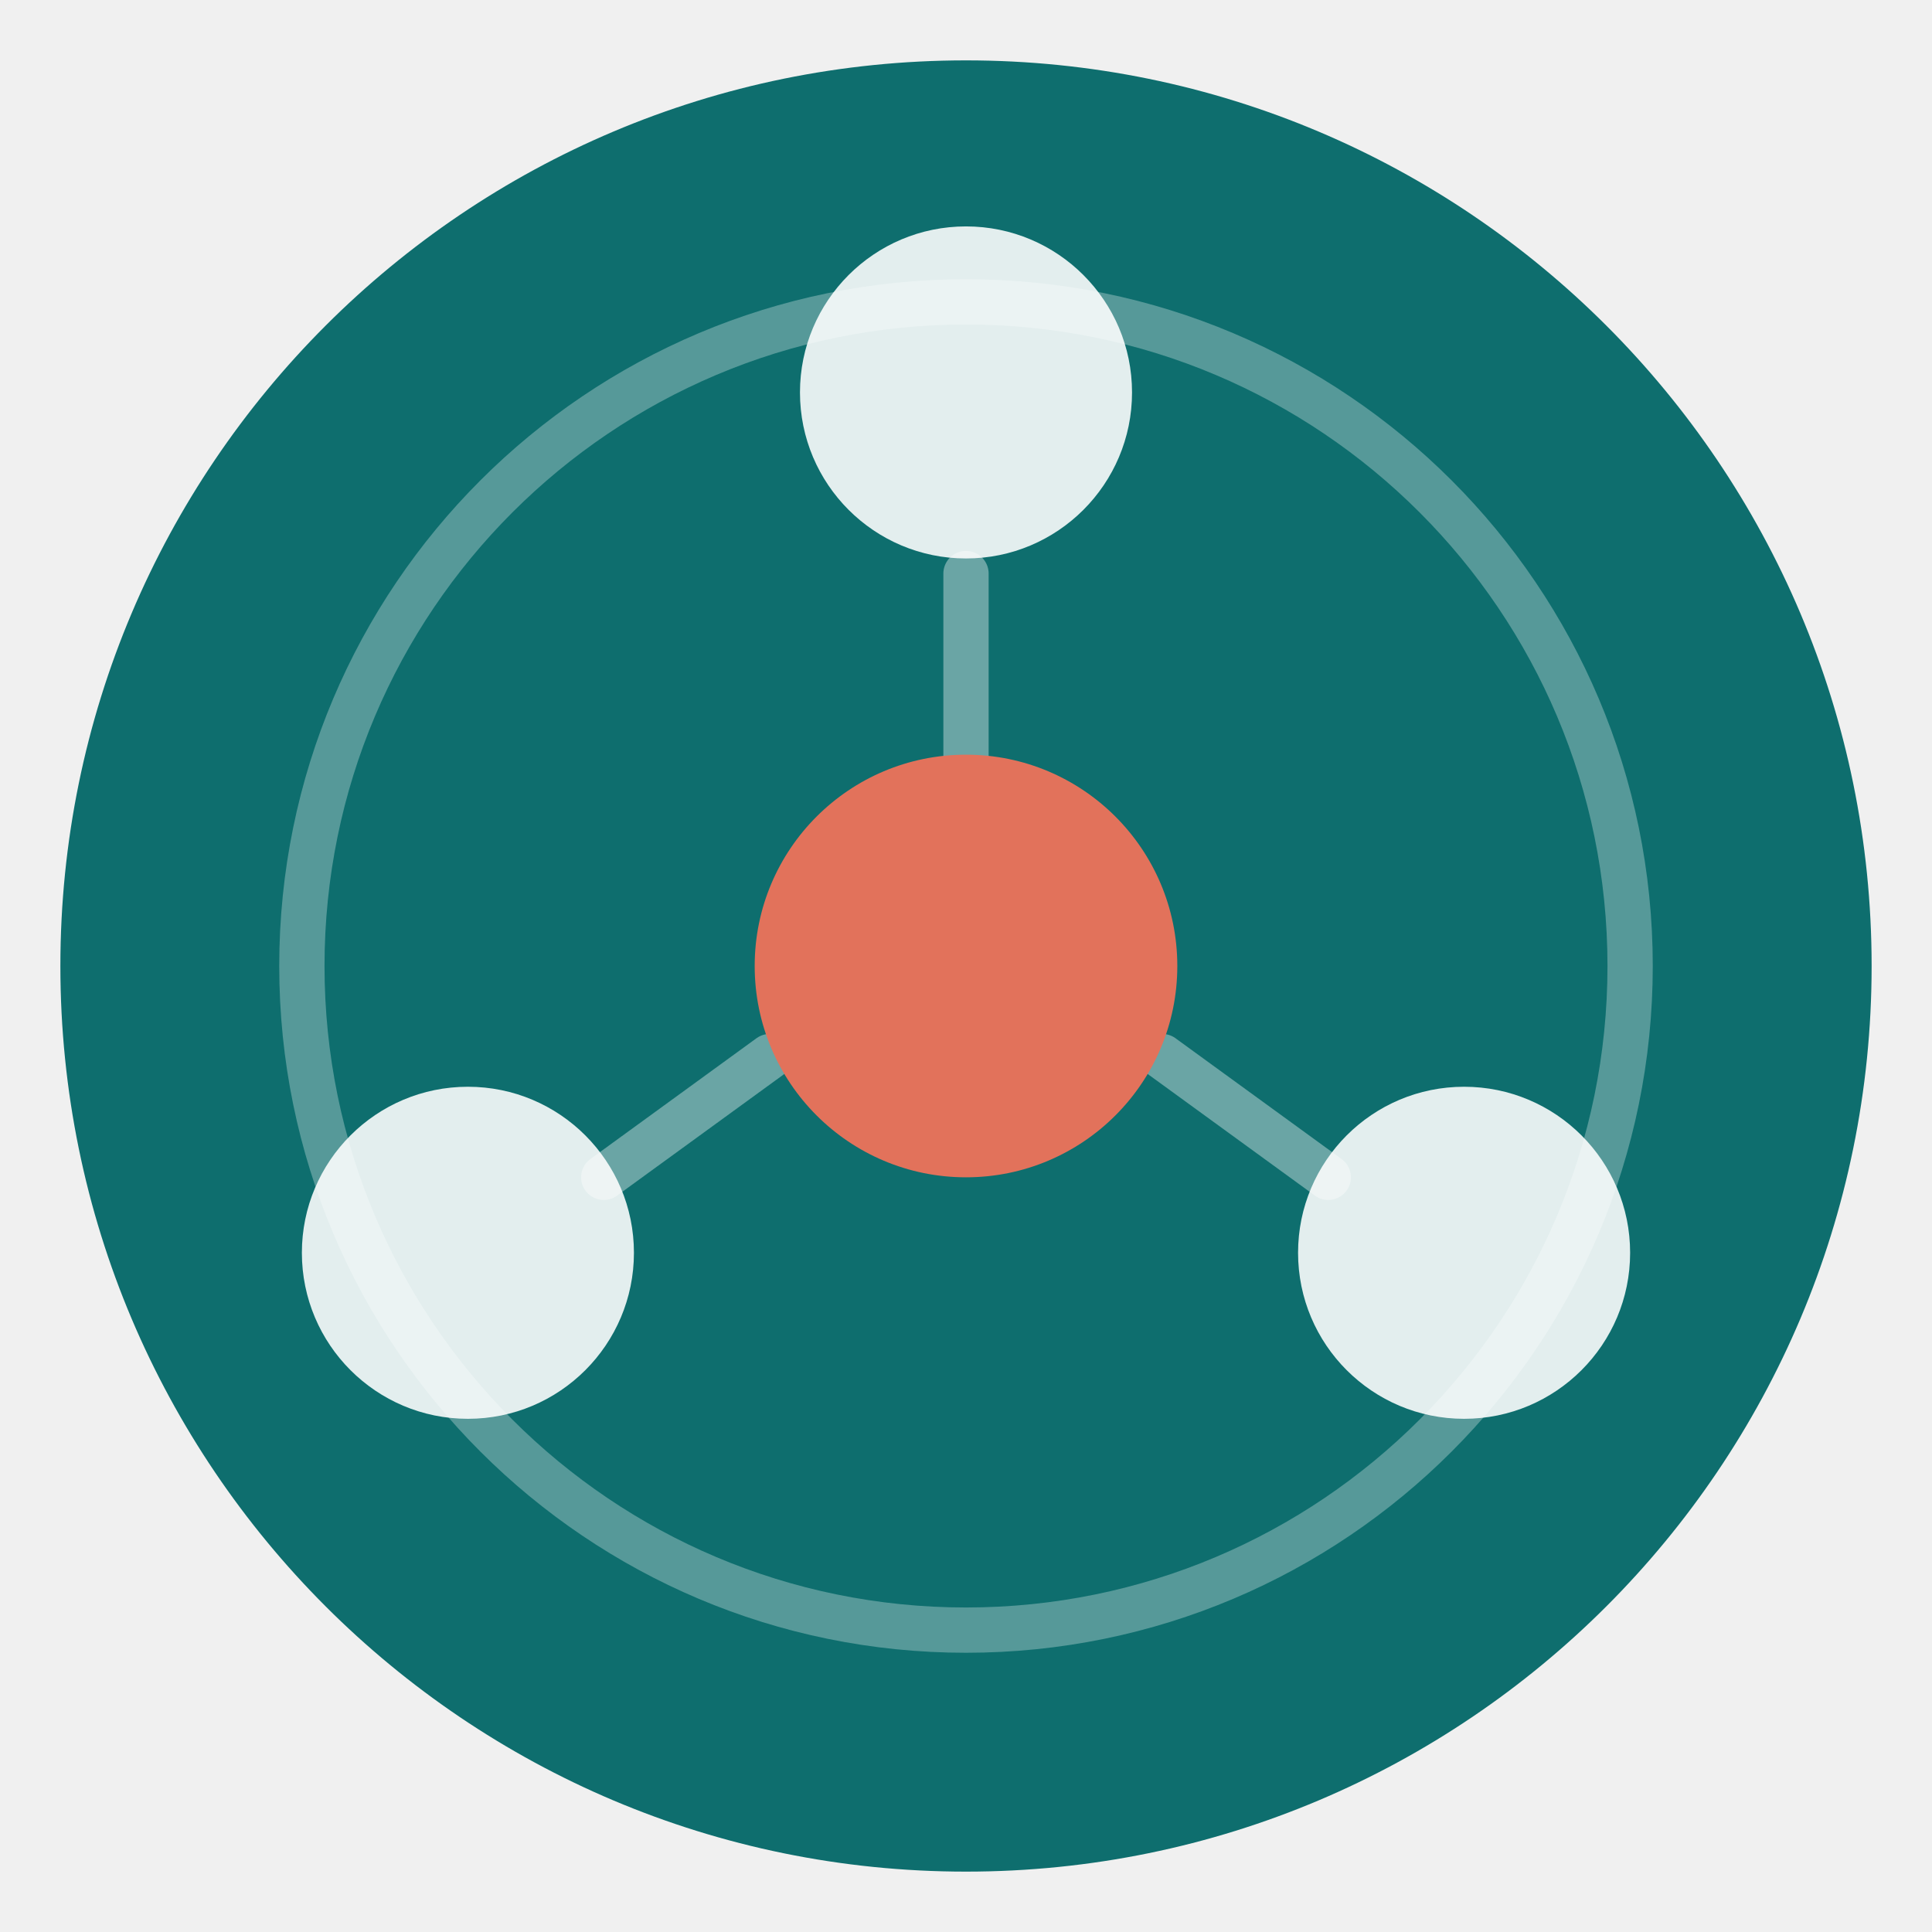
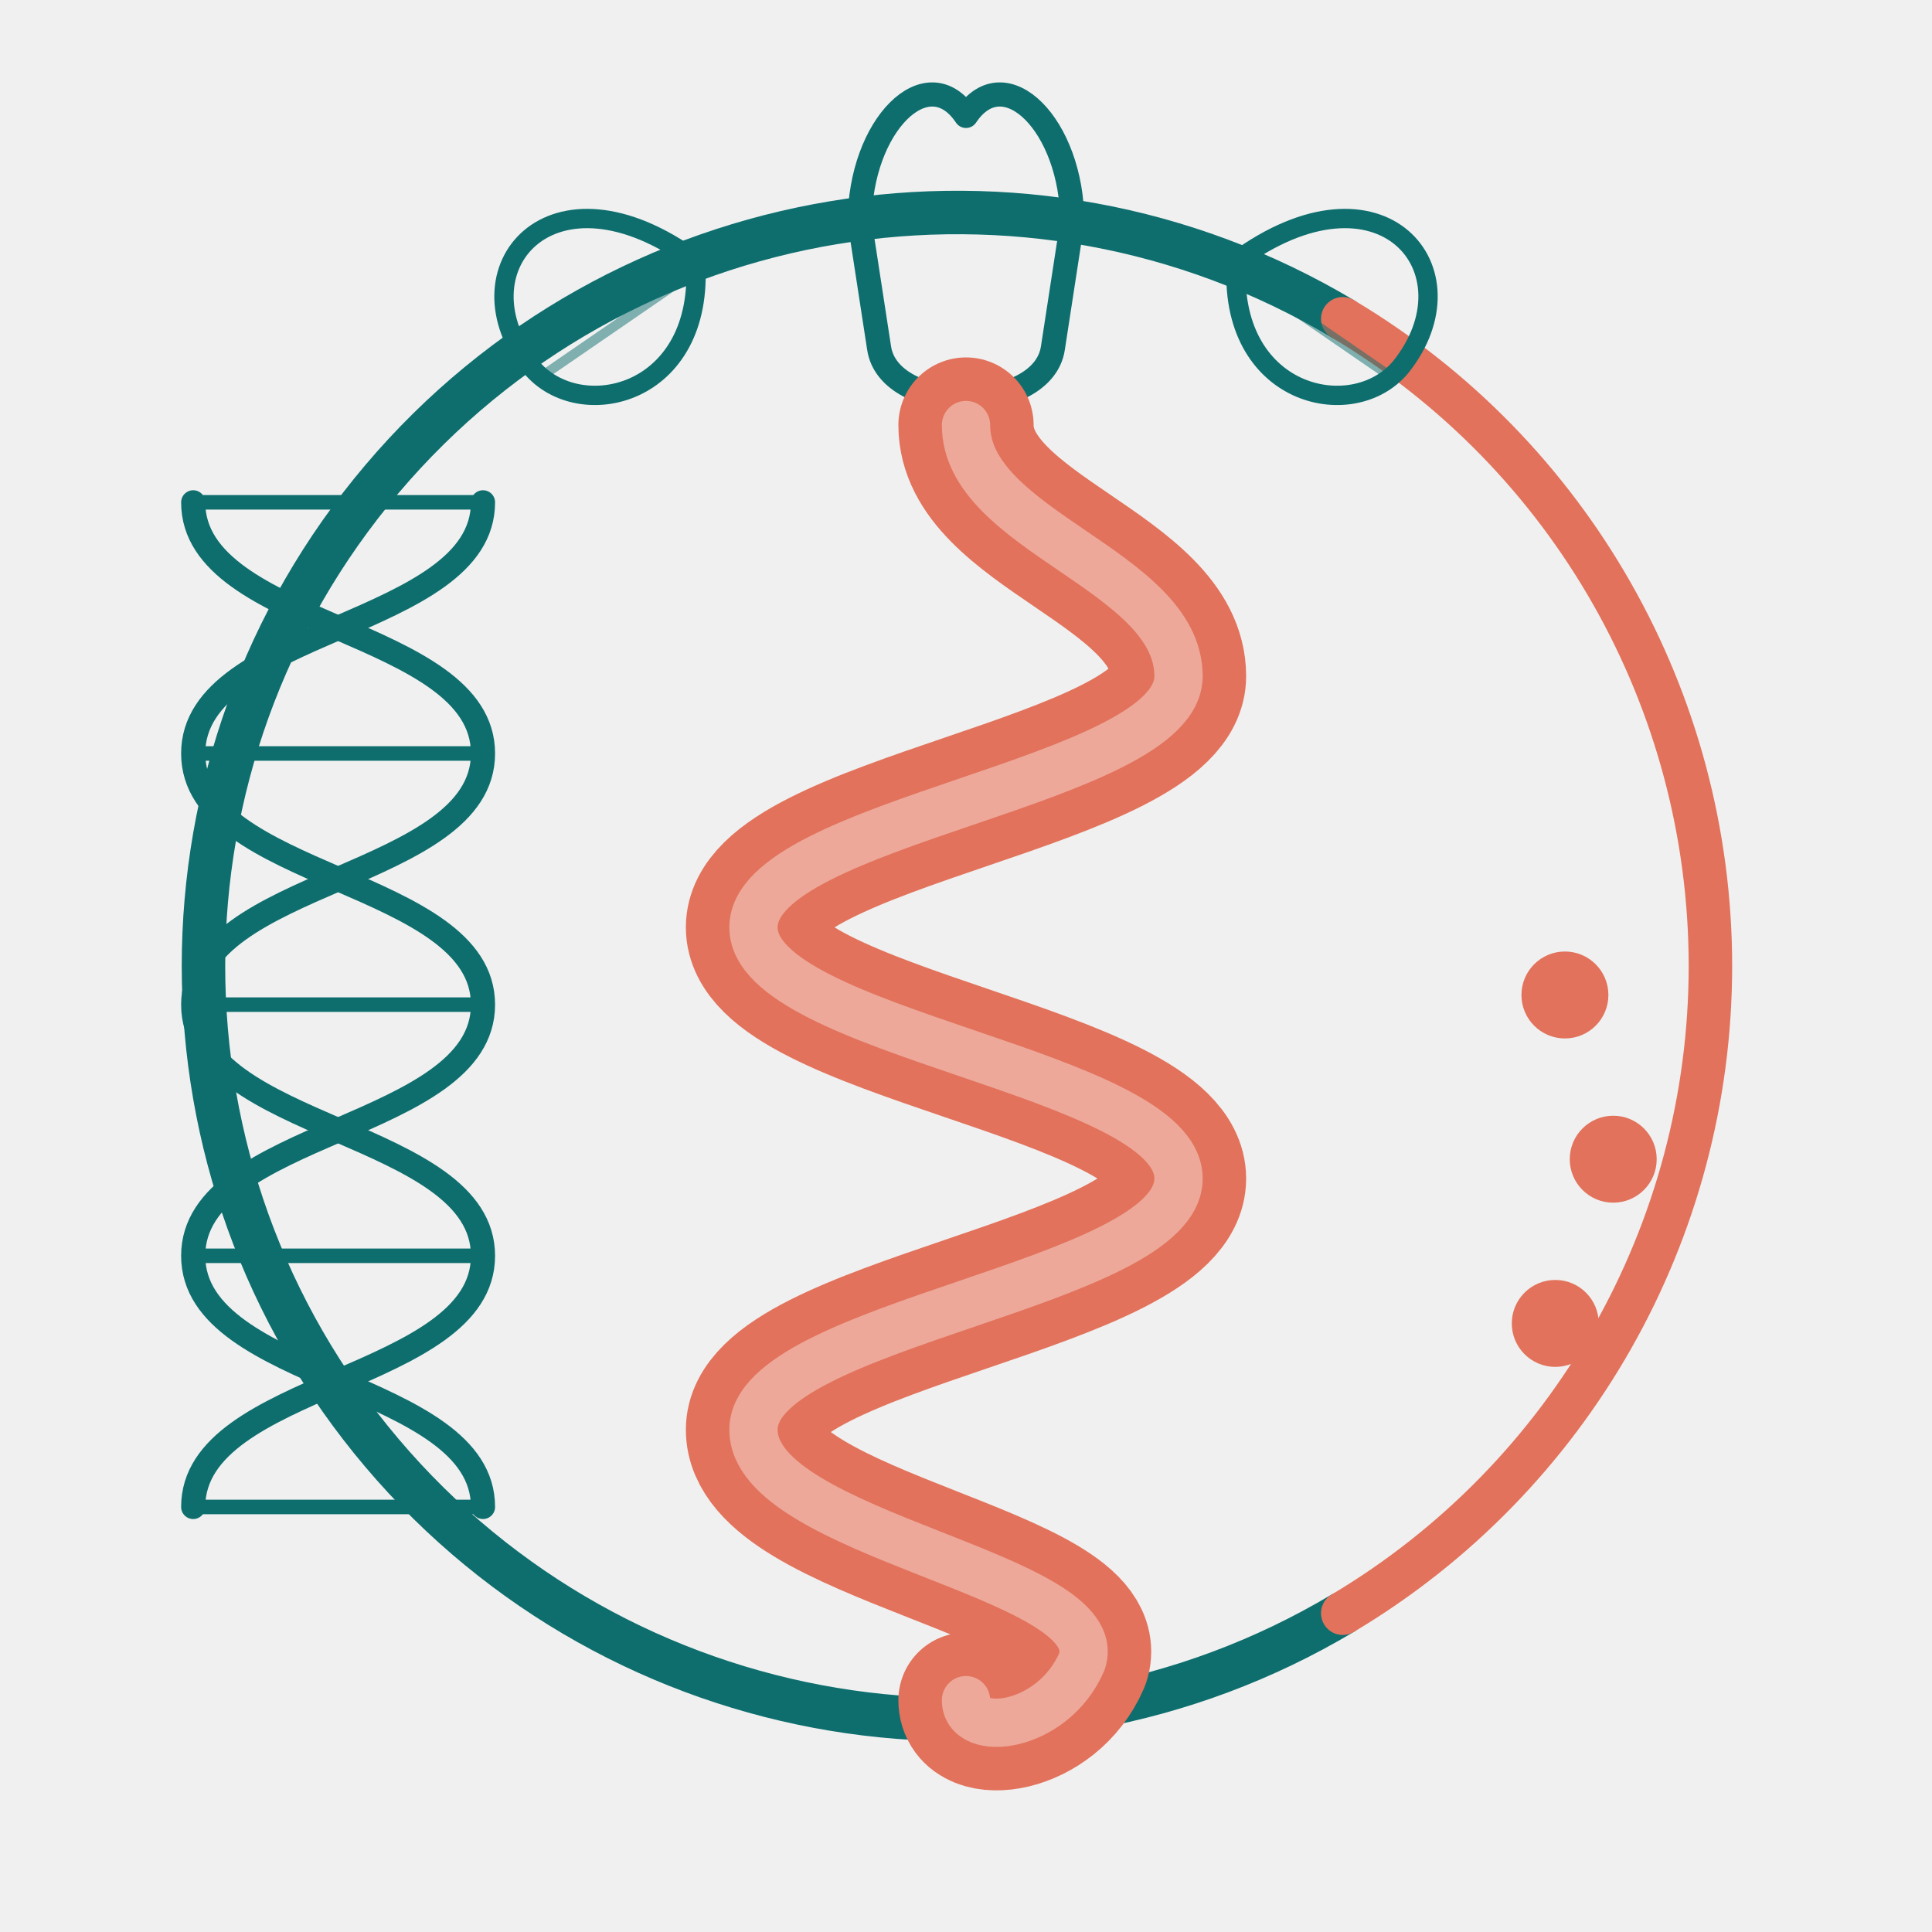
- <svg xmlns="http://www.w3.org/2000/svg" viewBox="0 0 64 64" fill="none" role="img" aria-label="NOG Lab mark">
-   <circle cx="32" cy="32" r="30" fill="#0E6E6E" />
-   <circle cx="32" cy="32" r="22" fill="none" stroke="white" stroke-width="1.5" stroke-opacity="0.30" />
-   <circle cx="32" cy="13" r="5.5" fill="white" fill-opacity="0.88" />
-   <circle cx="48.5" cy="41.5" r="5.5" fill="white" fill-opacity="0.88" />
-   <circle cx="15.5" cy="41.5" r="5.5" fill="white" fill-opacity="0.88" />
-   <line x1="32" y1="19" x2="32" y2="26" stroke="white" stroke-width="1.5" stroke-linecap="round" stroke-opacity="0.38" />
-   <line x1="44" y1="39" x2="38.5" y2="35" stroke="white" stroke-width="1.5" stroke-linecap="round" stroke-opacity="0.38" />
-   <line x1="20" y1="39" x2="25.5" y2="35" stroke="white" stroke-width="1.5" stroke-linecap="round" stroke-opacity="0.38" />
-   <circle cx="32" cy="32" r="7" fill="#E2725B" />
+ <svg xmlns="http://www.w3.org/2000/svg" viewBox="0 0 200 200" fill="none" role="img" aria-label="NOG Lab logo mark">
+   <path d="M 139 167 A 78 78 0 1 1 139 33" stroke="#0E6E6E" stroke-width="4.5" stroke-linecap="round" />
+   <path d="M 139 33 A 78 78 0 0 1 139 167" stroke="#E2725B" stroke-width="4.5" stroke-linecap="round" />
+   <path d="M 50 52 C 50 65, 20 65, 20 78            C 20 91, 50 91, 50 104            C 50 117, 20 117, 20 130            C 20 143, 50 143, 50 156" fill="none" stroke="#0E6E6E" stroke-width="2.5" stroke-linecap="round" />
+   <path d="M 20 52 C 20 65, 50 65, 50 78            C 50 91, 20 91, 20 104            C 20 117, 50 117, 50 130            C 50 143, 20 143, 20 156" fill="none" stroke="#0E6E6E" stroke-width="2.5" stroke-linecap="round" />
+   <line x1="20" y1="52" x2="50" y2="52" stroke="#0E6E6E" stroke-width="1.5" stroke-linecap="round" />
+   <line x1="20" y1="78" x2="50" y2="78" stroke="#0E6E6E" stroke-width="1.5" stroke-linecap="round" />
+   <line x1="20" y1="104" x2="50" y2="104" stroke="#0E6E6E" stroke-width="1.5" stroke-linecap="round" />
+   <line x1="20" y1="130" x2="50" y2="130" stroke="#0E6E6E" stroke-width="1.5" stroke-linecap="round" />
+   <line x1="20" y1="156" x2="50" y2="156" stroke="#0E6E6E" stroke-width="1.5" stroke-linecap="round" />
+   <path d="M 89 23 C 89 13, 96 6, 100 12            C 104 6, 111 13, 111 23            L 109 36 C 108 43, 92 43, 91 36 Z" fill="none" stroke="#0E6E6E" stroke-width="2.5" stroke-linejoin="round" />
+   <path d="M 72 27 C 57 16, 47 28, 55 38 C 60 44, 73 41, 72 27 Z" fill="none" stroke="#0E6E6E" stroke-width="2" stroke-linejoin="round" />
+   <line x1="72" y1="28" x2="56" y2="39" stroke="#0E6E6E" stroke-width="1" stroke-linecap="round" opacity="0.5" />
+   <path d="M 128 27 C 143 16, 153 28, 145 38 C 140 44, 127 41, 128 27 Z" fill="none" stroke="#0E6E6E" stroke-width="2" stroke-linejoin="round" />
+   <line x1="128" y1="28" x2="144" y2="39" stroke="#0E6E6E" stroke-width="1" stroke-linecap="round" opacity="0.5" />
+   <path d="M 100 44            C 100 55, 122 59, 122 70            C 122 81, 78 85, 78 96            C 78 107, 122 111, 122 122            C 122 133, 78 137, 78 148            C 78 159, 115 163, 112 172            C 109 179, 100 180, 100 176" fill="none" stroke="#E2725B" stroke-width="14" stroke-linecap="round" stroke-linejoin="round" />
+   <path d="M 100 44            C 100 55, 122 59, 122 70            C 122 81, 78 85, 78 96            C 78 107, 122 111, 122 122            C 122 133, 78 137, 78 148            C 78 159, 115 163, 112 172            C 109 179, 100 180, 100 176" fill="none" stroke="white" stroke-width="5" stroke-linecap="round" stroke-linejoin="round" opacity="0.38" />
+   <circle cx="162" cy="103" r="4.5" fill="#E2725B" />
+   <circle cx="167" cy="120" r="4.5" fill="#E2725B" />
+   <circle cx="161" cy="137" r="4.5" fill="#E2725B" />
</svg>
